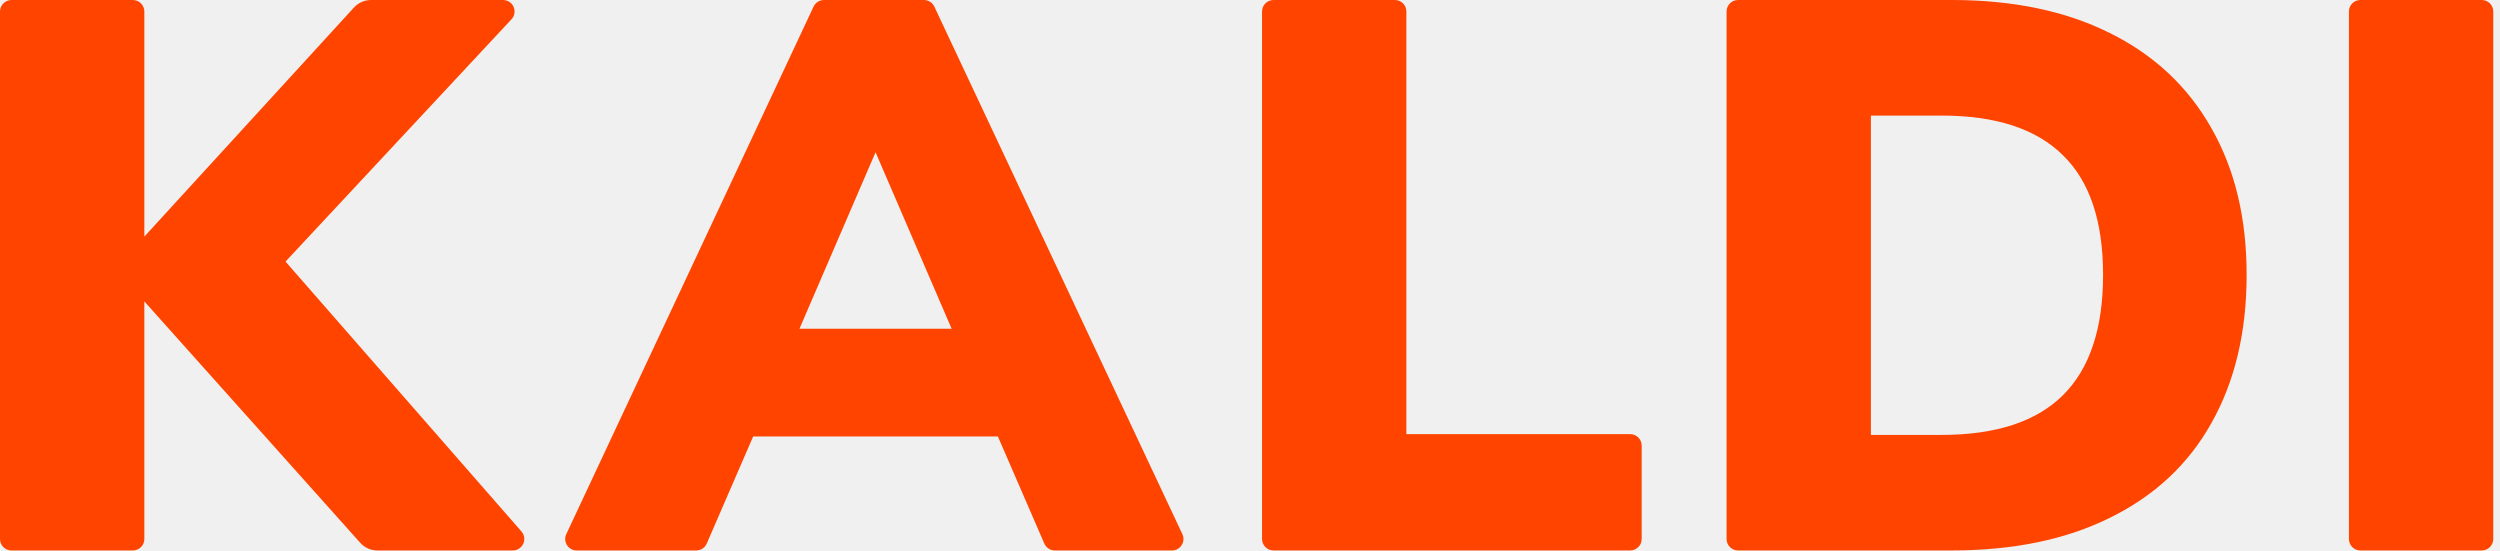
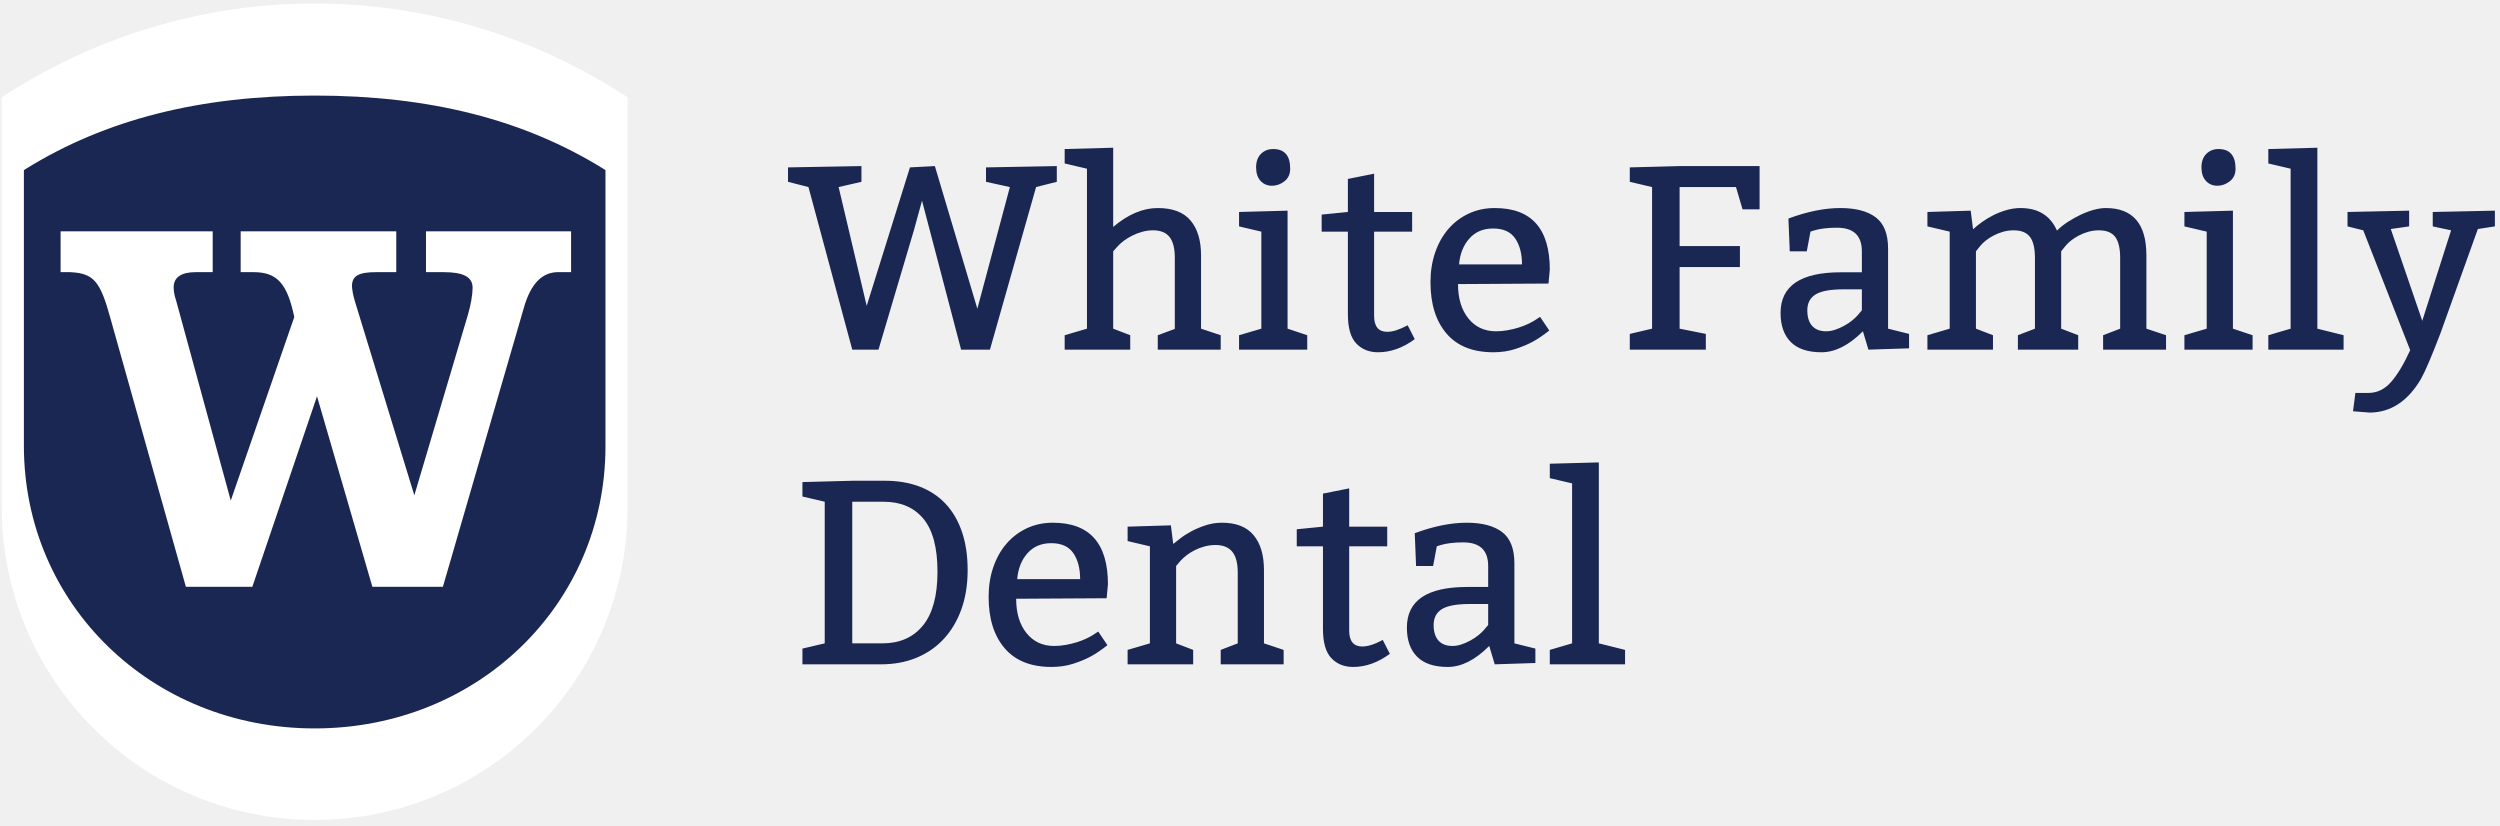
- <svg xmlns="http://www.w3.org/2000/svg" xmlns:xlink="http://www.w3.org/1999/xlink" viewBox="0 0 109 24">
-   <g transform="translate(-1470)">
-     <g style="mix-blend-mode:normal" transform="translate(1470)" fill="#f40">
-       <use xlink:href="#b" style="mix-blend-mode:normal" />
-       <use xlink:href="#c" style="mix-blend-mode:normal" />
-       <use xlink:href="#d" style="mix-blend-mode:normal" />
-       <use xlink:href="#e" style="mix-blend-mode:normal" />
-       <use xlink:href="#f" style="mix-blend-mode:normal" />
+ <svg xmlns="http://www.w3.org/2000/svg" width="300px" height="99px" viewBox="0 0 300 99" version="1.1">
+   <defs />
+   <g id="Page-1" stroke="none" stroke-width="1" fill="none" fill-rule="evenodd">
+     <g id="logo">
+       <path d="M102.271,41.957 L97.016,22.447 L94.562,21.818 L94.562,20.087 L103.373,19.93 L103.373,21.818 L100.635,22.447 L104.002,36.702 L109.194,20.087 L112.184,19.93 L117.282,37.048 L121.184,22.447 L118.32,21.818 L118.32,20.087 L126.816,19.93 L126.816,21.818 L124.33,22.447 L118.792,41.957 L115.331,41.957 L110.642,24.084 L109.666,27.639 L105.418,41.957 L102.271,41.957 Z M133.582,17.727 L133.582,27.23 C135.365,25.72 137.148,24.965 138.932,24.965 C140.715,24.965 142.026,25.463 142.865,26.459 C143.704,27.456 144.124,28.846 144.124,30.629 L144.124,39.44 L146.484,40.227 L146.484,41.957 L138.932,41.957 L138.932,40.227 L140.977,39.471 L140.977,30.944 C140.977,29.811 140.767,28.977 140.348,28.442 C139.928,27.907 139.267,27.639 138.365,27.639 C137.925,27.639 137.495,27.697 137.075,27.813 C136.655,27.928 136.257,28.08 135.879,28.269 C135.502,28.458 135.166,28.662 134.872,28.882 C134.579,29.103 134.337,29.318 134.148,29.528 L133.582,30.157 L133.582,39.44 L135.627,40.227 L135.627,41.957 L127.76,41.957 L127.76,40.227 L130.435,39.44 L130.435,20.244 L127.76,19.615 L127.76,17.884 L133.582,17.727 Z M152.778,17.884 C154.141,17.884 154.823,18.671 154.823,20.244 C154.823,20.895 154.592,21.398 154.131,21.755 C153.669,22.112 153.176,22.29 152.652,22.29 C152.085,22.29 151.624,22.096 151.267,21.708 C150.91,21.32 150.732,20.779 150.732,20.087 C150.732,19.395 150.926,18.855 151.314,18.467 C151.702,18.078 152.19,17.884 152.778,17.884 Z M154.508,25.279 L154.508,39.44 L156.868,40.227 L156.868,41.957 L148.687,41.957 L148.687,40.227 L151.361,39.44 L151.361,27.797 L148.687,27.167 L148.687,25.437 L154.508,25.279 Z M164.893,20.842 L164.893,25.437 L169.456,25.437 L169.456,27.797 L164.893,27.797 L164.893,37.898 C164.893,39.178 165.417,39.818 166.466,39.818 C167.137,39.818 167.956,39.555 168.921,39.031 L169.77,40.699 C168.344,41.748 166.875,42.272 165.365,42.272 C164.295,42.272 163.424,41.921 162.753,41.218 C162.082,40.515 161.746,39.346 161.746,37.709 L161.746,27.797 L158.599,27.797 L158.599,25.751 L161.746,25.437 L161.746,21.472 L164.893,20.842 Z M185.819,34.027 L174.963,34.09 C174.963,35.811 175.377,37.185 176.206,38.213 C177.034,39.241 178.141,39.755 179.525,39.755 C179.987,39.755 180.448,39.713 180.91,39.629 C181.372,39.545 181.807,39.44 182.216,39.314 C182.625,39.188 182.997,39.047 183.333,38.889 C183.669,38.732 183.952,38.58 184.183,38.433 L184.812,38.024 L185.913,39.66 C185.2,40.227 184.545,40.672 183.947,40.998 C183.349,41.323 182.646,41.617 181.838,41.879 C181.031,42.141 180.155,42.272 179.211,42.272 C176.735,42.272 174.858,41.522 173.578,40.022 C172.298,38.522 171.658,36.472 171.658,33.87 C171.658,32.569 171.847,31.374 172.225,30.283 C172.602,29.192 173.132,28.253 173.814,27.466 C174.496,26.68 175.309,26.066 176.253,25.626 C177.197,25.185 178.235,24.965 179.368,24.965 C183.774,24.965 185.976,27.43 185.976,32.36 L185.819,34.027 Z M175.088,31.73 L182.641,31.73 C182.641,30.451 182.368,29.412 181.823,28.615 C181.277,27.818 180.396,27.419 179.179,27.419 C177.983,27.419 177.029,27.823 176.316,28.631 C175.602,29.438 175.193,30.472 175.088,31.73 Z M208.319,22.447 L201.553,22.447 L201.553,29.528 L208.791,29.528 L208.791,32.045 L201.553,32.045 L201.553,39.44 L204.7,40.069 L204.7,41.957 L195.574,41.957 L195.574,40.069 L198.249,39.44 L198.249,22.447 L195.574,21.818 L195.574,20.087 L201.553,19.93 L211.151,19.93 L211.151,25.122 L209.105,25.122 L208.319,22.447 Z M214.612,26.223 C216.878,25.384 218.955,24.965 220.843,24.965 C222.689,24.965 224.105,25.337 225.091,26.082 C226.077,26.827 226.57,28.08 226.57,29.842 L226.57,39.44 L229.088,40.069 L229.088,41.8 L224.21,41.957 L223.549,39.755 C221.871,41.433 220.214,42.272 218.577,42.272 C216.941,42.272 215.714,41.863 214.896,41.045 C214.077,40.227 213.668,39.062 213.668,37.552 C213.668,34.3 216.081,32.674 220.906,32.674 L223.423,32.674 L223.423,30.157 C223.423,28.269 222.427,27.325 220.434,27.325 C219.301,27.325 218.368,27.44 217.633,27.671 L217.256,27.797 L216.815,30.157 L214.77,30.157 L214.612,26.223 Z M223.423,34.72 L221.221,34.72 C219.647,34.72 218.53,34.924 217.869,35.333 C217.208,35.743 216.878,36.377 216.878,37.237 C216.878,38.055 217.072,38.68 217.46,39.11 C217.848,39.54 218.409,39.755 219.144,39.755 C219.5,39.755 219.862,39.692 220.229,39.566 C220.597,39.44 220.953,39.283 221.299,39.094 C221.645,38.905 221.955,38.701 222.228,38.48 C222.5,38.26 222.721,38.055 222.888,37.867 L223.423,37.237 L223.423,34.72 Z M236.483,25.279 L236.766,27.514 C237.06,27.241 237.416,26.952 237.836,26.648 C238.255,26.344 238.717,26.066 239.22,25.814 C239.724,25.563 240.254,25.358 240.81,25.201 C241.365,25.043 241.916,24.965 242.462,24.965 C244.58,24.965 246.038,25.867 246.836,27.671 C247.213,27.293 247.654,26.942 248.157,26.617 C248.661,26.292 249.18,26.003 249.715,25.751 C250.25,25.5 250.774,25.306 251.288,25.169 C251.802,25.033 252.269,24.965 252.689,24.965 C255.94,24.965 257.566,26.853 257.566,30.629 L257.566,39.44 L259.926,40.227 L259.926,41.957 L252.374,41.957 L252.374,40.227 L254.419,39.44 L254.419,30.944 C254.419,29.79 254.22,28.951 253.822,28.426 C253.423,27.902 252.773,27.639 251.871,27.639 C251.43,27.639 251.005,27.697 250.596,27.813 C250.187,27.928 249.804,28.08 249.448,28.269 C249.091,28.458 248.776,28.662 248.503,28.882 C248.231,29.103 248.01,29.318 247.843,29.528 L247.339,30.157 L247.339,39.44 L249.385,40.227 L249.385,41.957 L242.147,41.957 L242.147,40.227 L244.192,39.44 L244.192,30.944 C244.192,29.79 243.993,28.951 243.594,28.426 C243.196,27.902 242.546,27.639 241.643,27.639 C241.203,27.639 240.778,27.697 240.369,27.813 C239.96,27.928 239.577,28.08 239.22,28.269 C238.864,28.458 238.549,28.662 238.276,28.882 C238.004,29.103 237.783,29.318 237.616,29.528 L237.112,30.157 L237.112,39.44 L239.157,40.227 L239.157,41.957 L231.29,41.957 L231.29,40.227 L233.965,39.44 L233.965,27.797 L231.29,27.167 L231.29,25.437 L236.483,25.279 Z M266.22,17.884 C267.584,17.884 268.265,18.671 268.265,20.244 C268.265,20.895 268.035,21.398 267.573,21.755 C267.112,22.112 266.619,22.29 266.094,22.29 C265.528,22.29 265.066,22.096 264.71,21.708 C264.353,21.32 264.175,20.779 264.175,20.087 C264.175,19.395 264.369,18.855 264.757,18.467 C265.145,18.078 265.633,17.884 266.22,17.884 Z M267.951,25.279 L267.951,39.44 L270.311,40.227 L270.311,41.957 L262.129,41.957 L262.129,40.227 L264.804,39.44 L264.804,27.797 L262.129,27.167 L262.129,25.437 L267.951,25.279 Z M278.083,17.727 L278.083,39.44 L281.23,40.227 L281.23,41.957 L272.199,41.957 L272.199,40.227 L274.874,39.44 L274.874,20.244 L272.199,19.615 L272.199,17.884 L278.083,17.727 Z M289.097,25.279 L289.097,27.167 L286.895,27.482 L290.671,38.496 L294.132,27.639 L291.929,27.167 L291.929,25.437 L299.387,25.279 L299.387,27.167 L297.342,27.482 L292.873,39.943 C291.825,42.692 291.048,44.517 290.545,45.419 C288.971,48.125 286.916,49.489 284.377,49.51 L282.363,49.352 L282.646,47.15 L284.22,47.15 C285.248,47.15 286.145,46.72 286.91,45.859 C287.676,44.999 288.447,43.72 289.223,42.02 L283.59,27.639 L281.702,27.167 L281.702,25.437 L289.097,25.279 Z M102.271,77.202 L105.89,77.202 C107.967,77.202 109.588,76.488 110.752,75.062 C111.916,73.635 112.498,71.485 112.498,68.611 C112.498,65.716 111.932,63.592 110.799,62.239 C109.666,60.885 108.082,60.209 106.047,60.209 L102.271,60.209 L102.271,77.202 Z M96.292,79.719 L96.292,77.831 L98.967,77.202 L98.967,60.209 L96.292,59.58 L96.292,57.849 L102.271,57.691 L106.205,57.691 C107.757,57.691 109.147,57.927 110.374,58.4 C111.602,58.872 112.64,59.564 113.49,60.476 C114.339,61.389 114.99,62.511 115.441,63.843 C115.892,65.176 116.117,66.702 116.117,68.422 C116.117,70.142 115.871,71.695 115.378,73.079 C114.885,74.464 114.187,75.649 113.285,76.635 C112.383,77.621 111.292,78.382 110.012,78.917 C108.733,79.452 107.306,79.719 105.733,79.719 L96.292,79.719 Z M132.795,71.789 L121.939,71.852 C121.939,73.572 122.353,74.946 123.182,75.974 C124.01,77.002 125.117,77.516 126.502,77.516 C126.963,77.516 127.425,77.474 127.886,77.391 C128.348,77.307 128.783,77.202 129.192,77.076 C129.601,76.95 129.974,76.808 130.309,76.651 C130.645,76.494 130.928,76.342 131.159,76.195 L131.788,75.786 L132.89,77.422 C132.176,77.988 131.521,78.434 130.923,78.759 C130.325,79.085 129.622,79.378 128.815,79.64 C128.007,79.903 127.131,80.034 126.187,80.034 C123.712,80.034 121.834,79.284 120.554,77.784 C119.275,76.284 118.635,74.233 118.635,71.632 C118.635,70.331 118.823,69.135 119.201,68.044 C119.579,66.954 120.108,66.015 120.79,65.228 C121.472,64.441 122.285,63.828 123.229,63.387 C124.173,62.947 125.212,62.726 126.344,62.726 C130.75,62.726 132.953,65.191 132.953,70.121 L132.795,71.789 Z M122.065,69.492 L129.617,69.492 C129.617,68.212 129.344,67.174 128.799,66.377 C128.253,65.579 127.372,65.181 126.156,65.181 C124.96,65.181 124.005,65.585 123.292,66.392 C122.579,67.2 122.17,68.233 122.065,69.492 Z M140.505,63.041 L140.788,65.275 C140.998,65.107 141.292,64.877 141.669,64.583 C142.047,64.289 142.493,64.006 143.007,63.733 C143.521,63.461 144.087,63.225 144.706,63.025 C145.325,62.826 145.97,62.726 146.641,62.726 C148.341,62.726 149.605,63.225 150.433,64.221 C151.262,65.218 151.676,66.607 151.676,68.391 L151.676,77.202 L154.036,77.988 L154.036,79.719 L146.484,79.719 L146.484,77.988 L148.529,77.202 L148.529,68.705 C148.529,67.572 148.309,66.739 147.869,66.204 C147.428,65.669 146.757,65.401 145.855,65.401 C145.414,65.401 144.979,65.459 144.549,65.574 C144.119,65.69 143.72,65.842 143.353,66.031 C142.986,66.219 142.661,66.424 142.377,66.644 C142.094,66.864 141.858,67.079 141.669,67.289 L141.134,67.919 L141.134,77.202 L143.18,77.988 L143.18,79.719 L135.313,79.719 L135.313,77.988 L137.988,77.202 L137.988,65.559 L135.313,64.929 L135.313,63.198 L140.505,63.041 Z M161.903,58.604 L161.903,63.198 L166.466,63.198 L166.466,65.559 L161.903,65.559 L161.903,75.66 C161.903,76.939 162.428,77.579 163.477,77.579 C164.148,77.579 164.966,77.317 165.931,76.793 L166.781,78.46 C165.354,79.509 163.886,80.034 162.375,80.034 C161.305,80.034 160.435,79.682 159.763,78.98 C159.092,78.277 158.756,77.107 158.756,75.471 L158.756,65.559 L155.61,65.559 L155.61,63.513 L158.756,63.198 L158.756,59.233 L161.903,58.604 Z M169.77,63.985 C172.036,63.146 174.113,62.726 176.001,62.726 C177.847,62.726 179.263,63.099 180.249,63.843 C181.235,64.588 181.728,65.842 181.728,67.604 L181.728,77.202 L184.246,77.831 L184.246,79.562 L179.368,79.719 L178.707,77.516 C177.029,79.195 175.372,80.034 173.735,80.034 C172.099,80.034 170.872,79.625 170.054,78.807 C169.235,77.988 168.826,76.824 168.826,75.314 C168.826,72.062 171.239,70.436 176.064,70.436 L178.581,70.436 L178.581,67.919 C178.581,66.031 177.585,65.086 175.592,65.086 C174.459,65.086 173.526,65.202 172.791,65.433 L172.414,65.559 L171.973,67.919 L169.928,67.919 L169.77,63.985 Z M178.581,72.481 L176.379,72.481 C174.805,72.481 173.688,72.686 173.027,73.095 C172.366,73.504 172.036,74.139 172.036,74.999 C172.036,75.817 172.23,76.441 172.618,76.871 C173.006,77.301 173.567,77.516 174.302,77.516 C174.658,77.516 175.02,77.453 175.387,77.328 C175.754,77.202 176.111,77.044 176.457,76.856 C176.803,76.667 177.113,76.462 177.386,76.242 C177.658,76.022 177.879,75.817 178.046,75.628 L178.581,74.999 L178.581,72.481 Z M191.861,55.489 L191.861,77.202 L195.008,77.988 L195.008,79.719 L185.976,79.719 L185.976,77.988 L188.651,77.202 L188.651,58.006 L185.976,57.377 L185.976,55.646 L191.861,55.489 Z" id="White-Family-Dental" fill="#1A2753" />
+       <g id="Group" fill-rule="nonzero">
+         <path d="M37.762,98.39 C58.531,98.39 75.314,81.607 75.314,60.838 L75.314,11.678 C64.545,4.615 51.608,0.42 37.762,0.42 C23.916,0.42 10.979,4.615 0.21,11.678 L0.21,60.838 C0.21,81.537 16.993,98.39 37.762,98.39 Z" id="Shape" fill="#FFFFFF" />
+         <path d="M72.447,20.279 C62.866,14.335 51.538,11.468 37.762,11.468 C23.986,11.468 12.657,14.335 3.077,20.279 L2.867,20.419 L2.867,53.496 C2.867,72.516 18.182,87.411 37.762,87.411 C57.342,87.411 72.656,72.516 72.656,53.566 L72.656,20.419 L72.447,20.279 Z" id="Shape" fill="#1A2753" />
+         <path d="M13.287,38.321 C12.028,33.706 11.259,32.797 8.391,32.657 L7.273,32.657 L7.273,27.762 L25.524,27.762 L25.524,32.657 L23.496,32.657 C21.748,32.657 20.839,33.286 20.839,34.475 C20.839,34.825 20.909,35.454 21.119,36.013 L27.692,60.069 L35.314,38.041 C34.475,34.055 33.286,32.657 30.419,32.657 L28.881,32.657 L28.881,27.762 L47.552,27.762 L47.552,32.657 L45.174,32.657 C43.076,32.657 42.237,33.076 42.237,34.335 C42.237,34.685 42.377,35.454 42.587,36.153 L49.72,59.44 L56.153,37.762 C56.503,36.573 56.712,35.314 56.712,34.545 C56.712,33.216 55.594,32.657 53.216,32.657 L51.118,32.657 L51.118,27.762 L68.53,27.762 L68.53,32.657 L67.132,32.657 C65.104,32.587 63.705,33.986 62.866,36.923 L53.146,70.419 L44.685,70.419 L38.041,47.552 L30.279,70.419 L22.307,70.419 L13.287,38.321 Z" id="Shape" fill="#FFFFFF" />
+       </g>
    </g>
  </g>
-   <defs>
-     <path id="b" d="M22.735 23.171c.283.323.053.829-.376.829h-5.907c-.285 0-.556-.121-.745-.333l-9.414-10.526v10.36c0 .276-.224.5-.5.5h-5.293c-.276 0-.5-.224-.5-.5v-23c0-.276.224-.5.5-.5h5.293c.276 0 .5.224.5.5v9.815l9.141-9.99c.19-.207.457-.325.738-.325h5.762c.437 0 .664.521.366.841l-9.851 10.563 10.287 11.767z" />
-     <path id="c" d="M45.991 24c-.199 0-.38-.118-.459-.301l-2.024-4.669h-10.67l-2.024 4.669c-.079.183-.259.301-.459.301h-5.212c-.366 0-.608-.381-.453-.712l10.782-23c.082-.176.259-.288.453-.288h4.358c.194 0 .37.112.453.287l10.815 23c.156.332-.086.713-.452.713h-5.108zm-11.135-9.668h6.635l-3.317-7.694-3.317 7.694z" />
-     <path id="d" d="M55.525 24c-.276 0-.5-.224-.5-.5v-23c0-.276.224-.5.5-.5h5.293c.276 0 .5.224.5.5v18.428h9.759c.276 0 .5.224.5.5v4.072c0 .276-.224.5-.5.5h-15.552z" />
-     <path id="e" d="M75.279.5c0-.276.224-.5.5-.5h9.315c2.667 0 4.959.477 6.874 1.43 1.938.953 3.42 2.338 4.446 4.153 1.026 1.793 1.539 3.926 1.539 6.4 0 2.496-.513 4.652-1.539 6.468-1.003 1.793-2.474 3.166-4.412 4.119-1.915.953-4.218 1.43-6.908 1.43h-9.315c-.276 0-.5-.224-.5-.5v-23zm9.37 18.462c2.371 0 4.138-.579 5.301-1.736 1.163-1.157 1.744-2.905 1.744-5.242 0-2.338-.581-4.074-1.744-5.209-1.163-1.157-2.93-1.736-5.301-1.736h-3.078v13.923h3.078z" />
-     <path id="f" d="M102.913 24c-.276 0-.5-.224-.5-.5v-23c0-.276.224-.5.5-.5h5.293c.276 0 .5.224.5.5v23c0 .276-.224.5-.5.5h-5.293z" />
-   </defs>
</svg>
